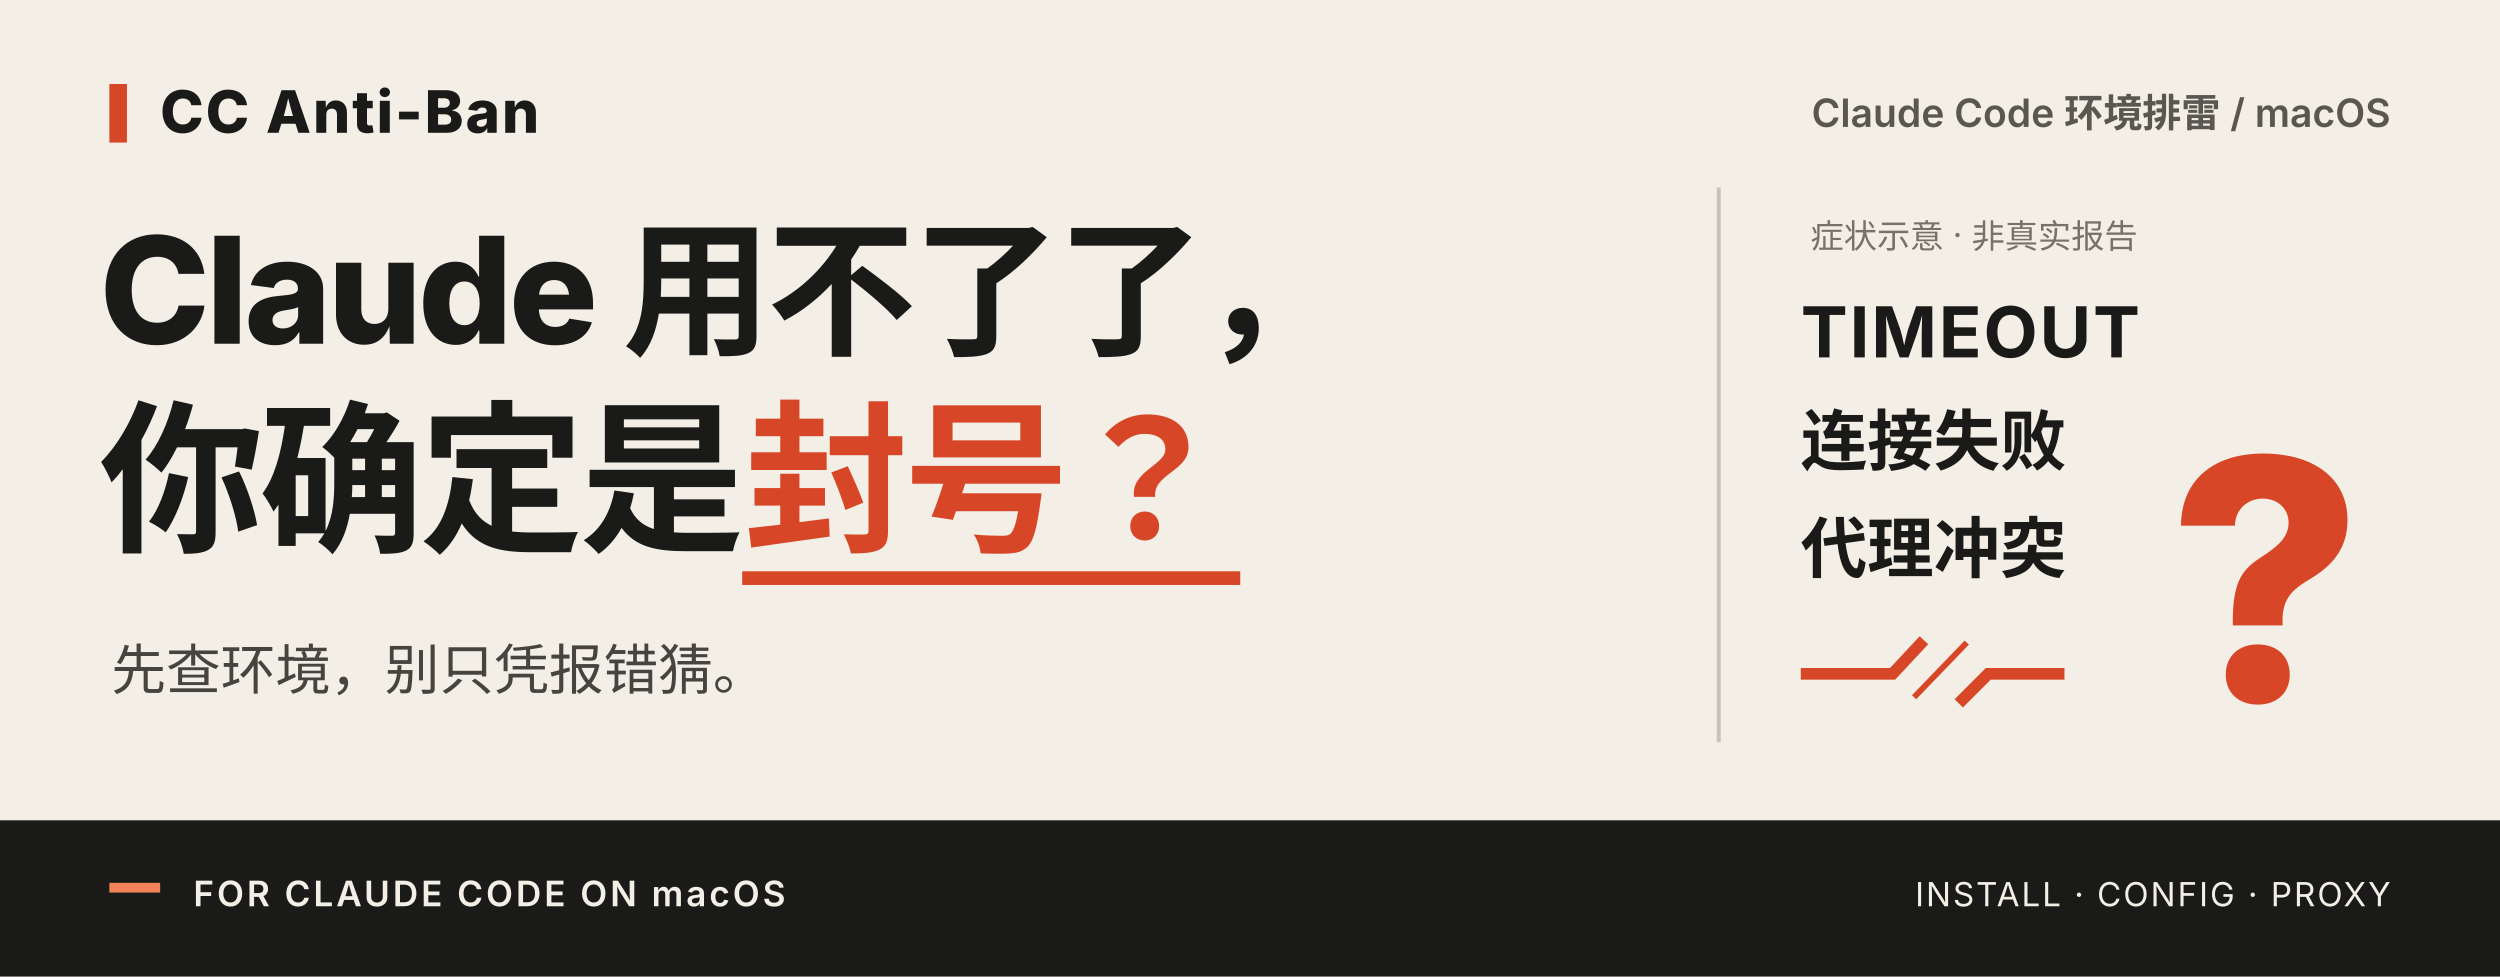
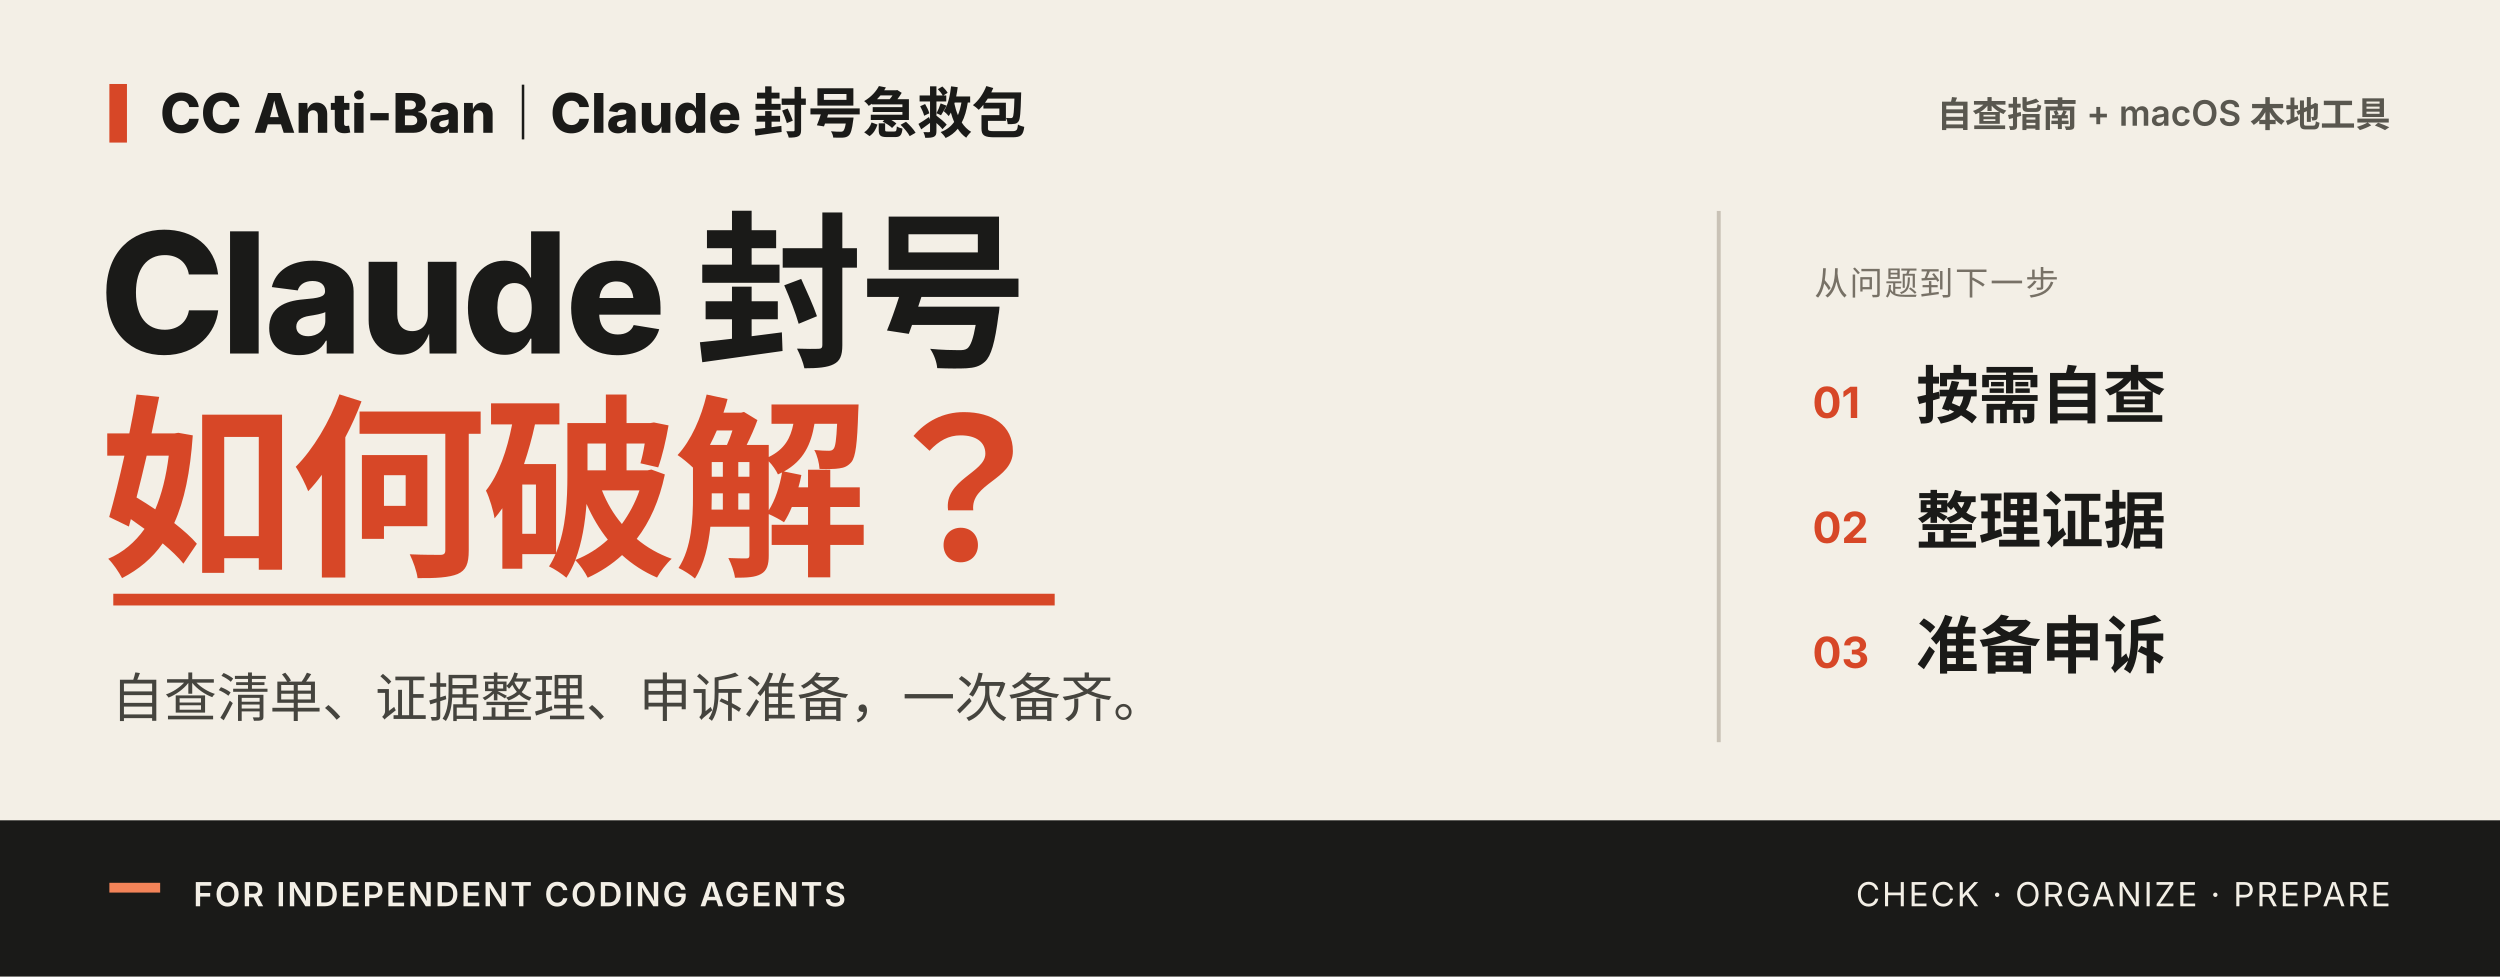
<svg xmlns="http://www.w3.org/2000/svg" width="1280" height="500" viewBox="0 0 1280 500" role="img" aria-labelledby="title desc">
  <rect width="1280" height="500" fill="#f3efe6" />
-   <path d="M880 96V380" stroke="#c9c2b6" stroke-width="2" />
  <rect x="56" y="43" width="9" height="30" fill="#d74727" />
+   <path d="M880 108V380" stroke="#c9c2b6" stroke-width="2" />
  <g font-family="-apple-system, BlinkMacSystemFont, 'Segoe UI', 'PingFang SC', 'Microsoft YaHei', sans-serif">
-     <text x="82" y="68" fill="#1a1a18" font-size="30" font-weight="800" letter-spacing="1">CC Anti-Ban</text>
-     <text x="1224" y="65" fill="#59574f" font-size="20" font-weight="600" text-anchor="end">Claude Code 环境排雷 / macOS</text>
-     <text x="51" y="176" fill="#1a1a18" font-size="76" font-weight="800" letter-spacing="-2">Claude 用不了了，</text>
-     <text x="51" y="276" fill="#1a1a18" font-size="84" font-weight="800" letter-spacing="-2">你确定是<tspan fill="#d74727">封号？</tspan>
-     </text>
-     <path d="M380 296H635" stroke="#d74727" stroke-width="7" />
-     <text x="57" y="353" fill="#45443e" font-size="28" font-weight="500">先查环境，别只凭报错猜。</text>
-     <text x="927" y="127" fill="#777166" font-size="17">症状示意 · 非真实报告</text>
-     <text x="922" y="183" fill="#1a1a18" font-size="36" font-weight="750" letter-spacing="1">TIMEOUT</text>
-     <text x="922" y="238" fill="#1a1a18" font-size="34" font-weight="700">连接失败</text>
-     <text x="922" y="293" fill="#1a1a18" font-size="34" font-weight="700">代理冲突</text>
-     <text x="1160" y="359" fill="#d74727" font-size="172" font-weight="800" text-anchor="middle">?</text>
-     <path d="M925 345H969L983 330M1005 358L1018 345H1054" fill="none" stroke="#d74727" stroke-width="6" stroke-linecap="square" />
-     <path d="M980 357L1007 329" stroke="#d74727" stroke-width="3" />
+     <text x="82" y="68" fill="#1a1a18" font-size="28" font-weight="800">CC Anti-Ban｜Claude 封号急救包</text>
+     <text x="1224" y="65" fill="#59574f" font-size="18" font-weight="600" text-anchor="end">自查指南 + macOS 本地工具</text>
+     <text x="51" y="181" fill="#1a1a18" font-size="86" font-weight="800" letter-spacing="-2">Claude 封号</text>
+     <text x="51" y="287" fill="#d74727" font-size="100" font-weight="800" letter-spacing="-2">如何破解？</text>
+     <path d="M58 307H540" stroke="#d74727" stroke-width="6" />
+     <text x="57" y="367" fill="#45443e" font-size="27" font-weight="500">自查清单、证据整理、申诉准备，一次备齐。</text>
+     <text x="929" y="151" fill="#777166" font-size="17" letter-spacing="1">从问题到下一步</text>
+     <text x="928" y="214" fill="#d74727" font-size="22" font-weight="750">01</text>
+     <text x="981" y="214" fill="#1a1a18" font-size="32" font-weight="700">按需自查</text>
+     <text x="928" y="278" fill="#d74727" font-size="22" font-weight="750">02</text>
+     <text x="981" y="278" fill="#1a1a18" font-size="32" font-weight="700">整理证据</text>
+     <text x="928" y="342" fill="#d74727" font-size="22" font-weight="750">03</text>
+     <text x="981" y="342" fill="#1a1a18" font-size="32" font-weight="700">准备申诉</text>
  </g>
  <rect y="420" width="1280" height="80" fill="#1a1a18" />
  <rect x="56" y="452" width="26" height="5" fill="#f28358" />
  <g font-family="-apple-system, BlinkMacSystemFont, 'Segoe UI', sans-serif" fill="#f3efe6">
-     <text x="99" y="464" font-size="18" font-weight="600" letter-spacing="1.5">FOR CLAUDE CODE ON macOS</text>
-     <text x="1224" y="464" font-size="17" text-anchor="end" letter-spacing="1">INSTALL · CONFIG · PROXY</text>
+     <text x="99" y="464" font-size="17" font-weight="600" letter-spacing="1">FOR INDEPENDENT CODING AGENTS</text>
+     <text x="1224" y="464" font-size="17" text-anchor="end" letter-spacing="1">CHECK · ORGANIZE · PREPARE</text>
  </g>
</svg>
